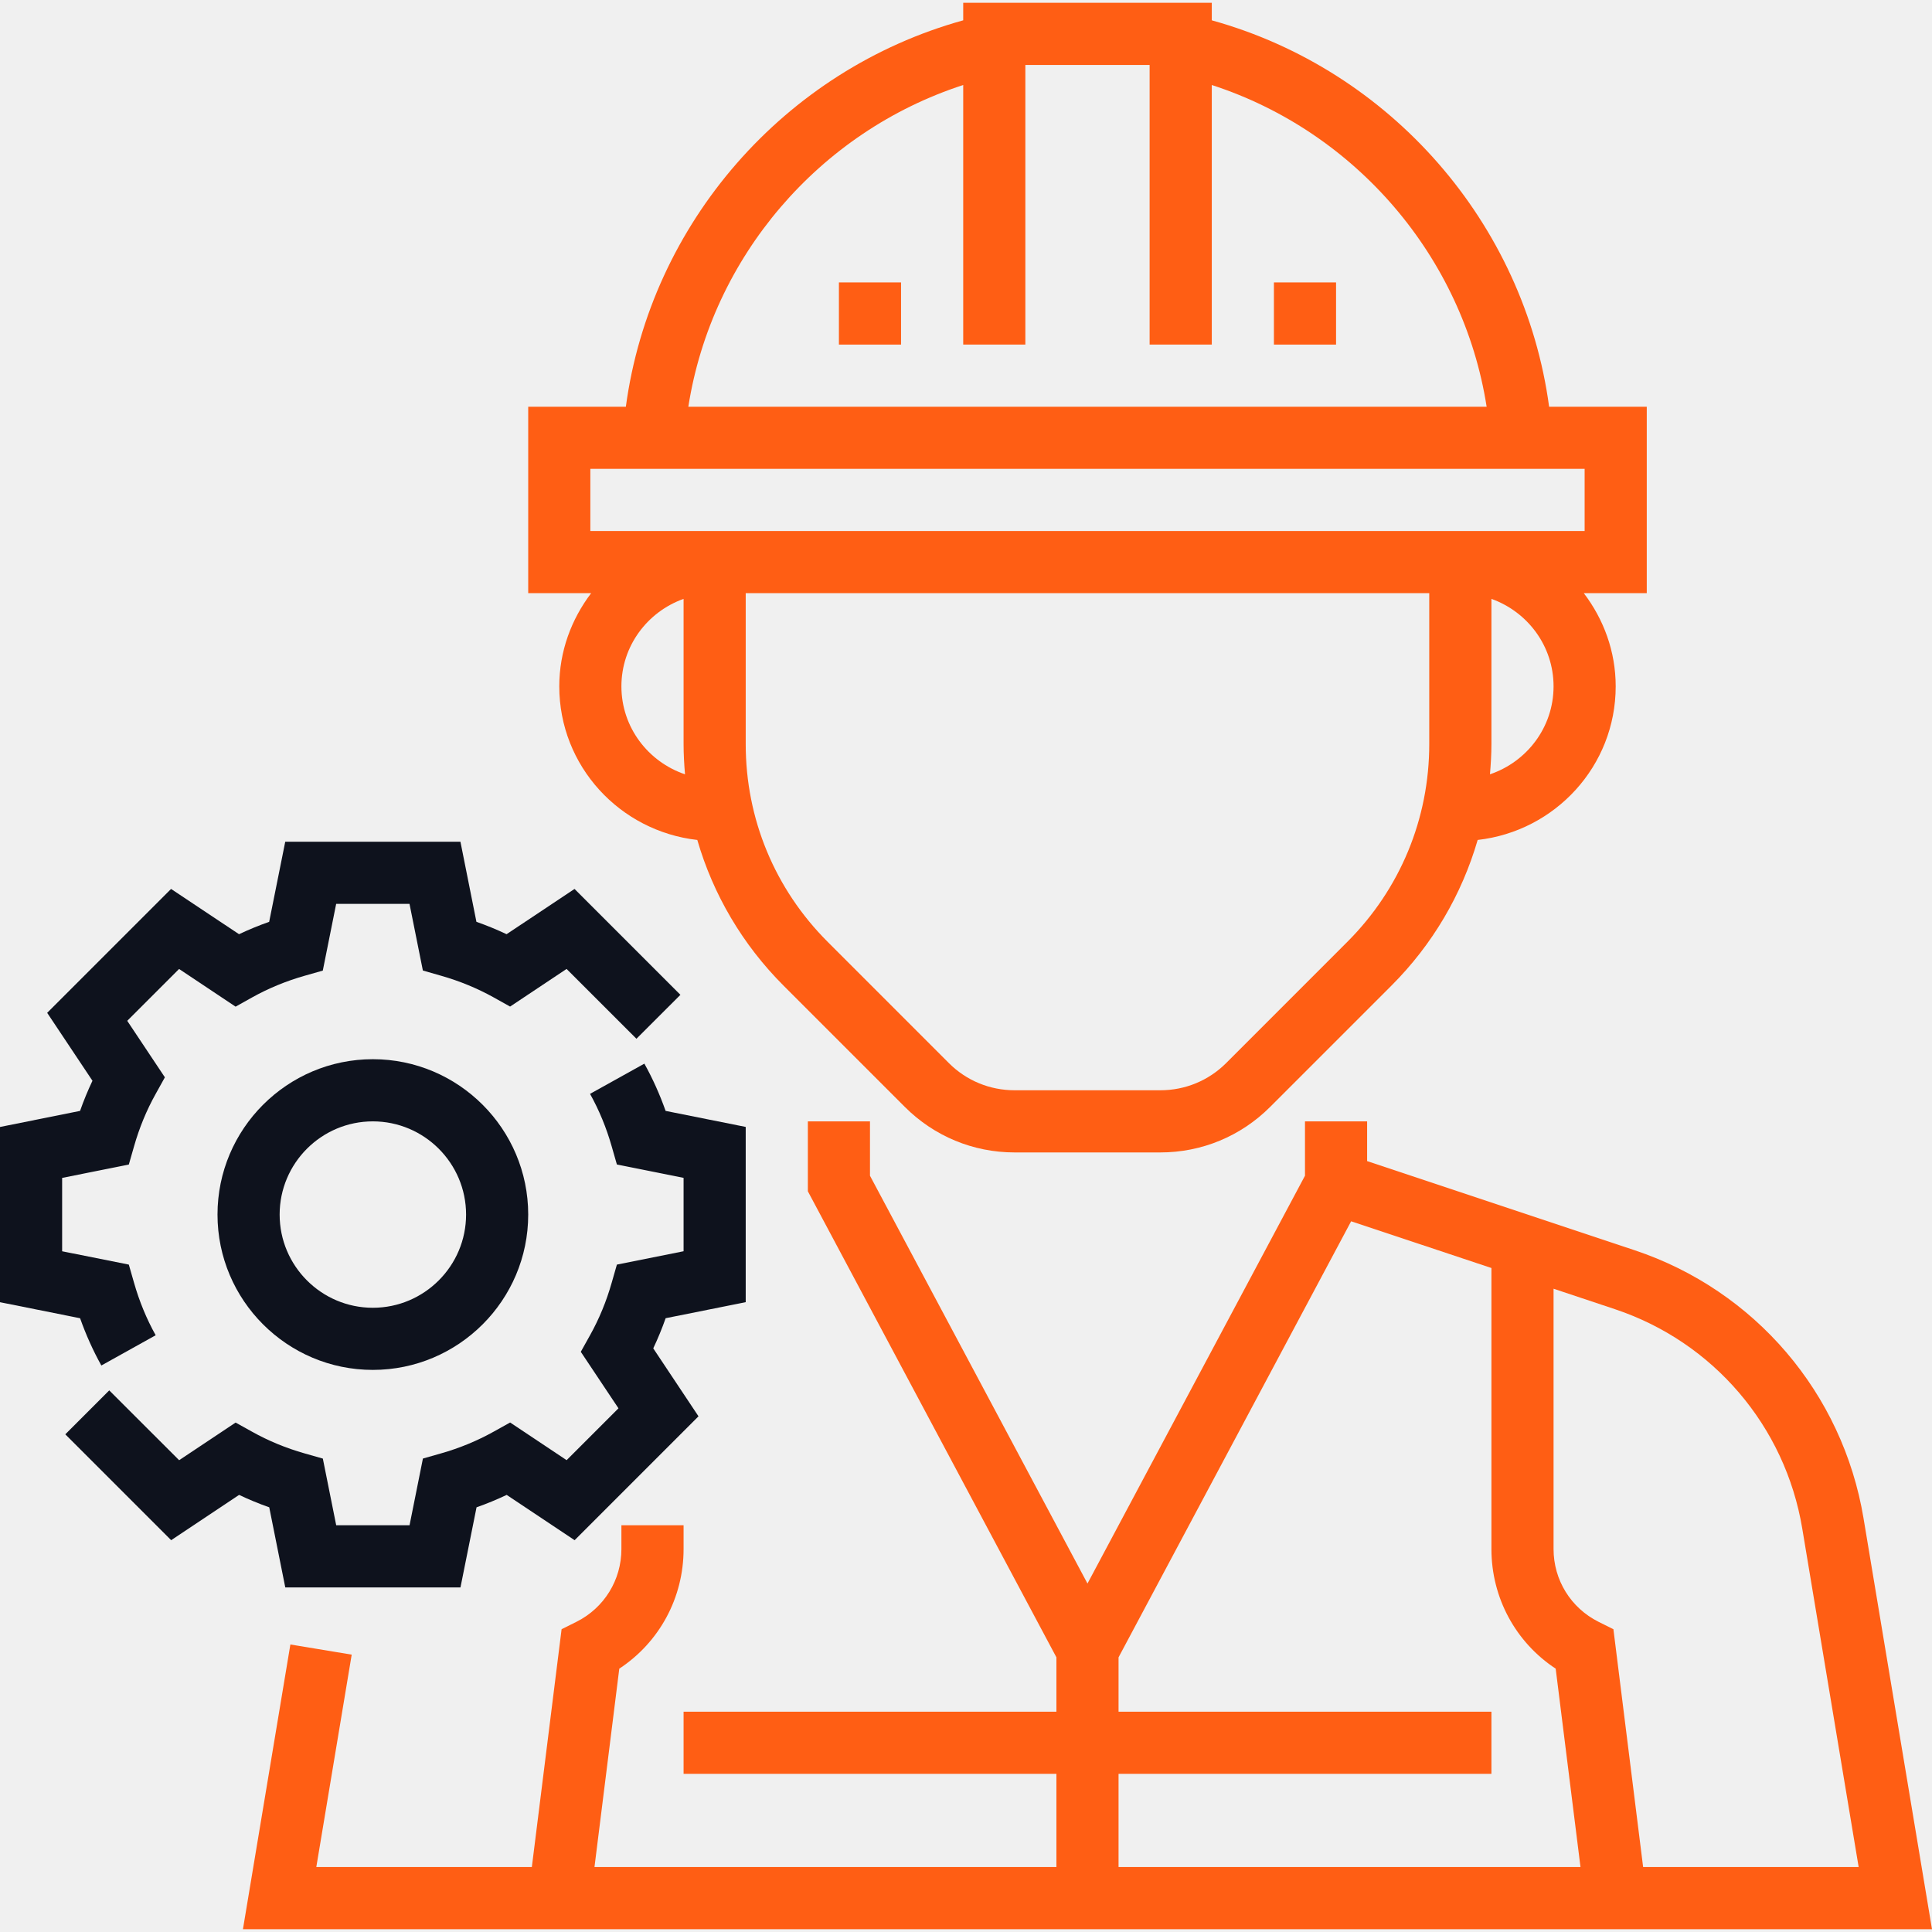
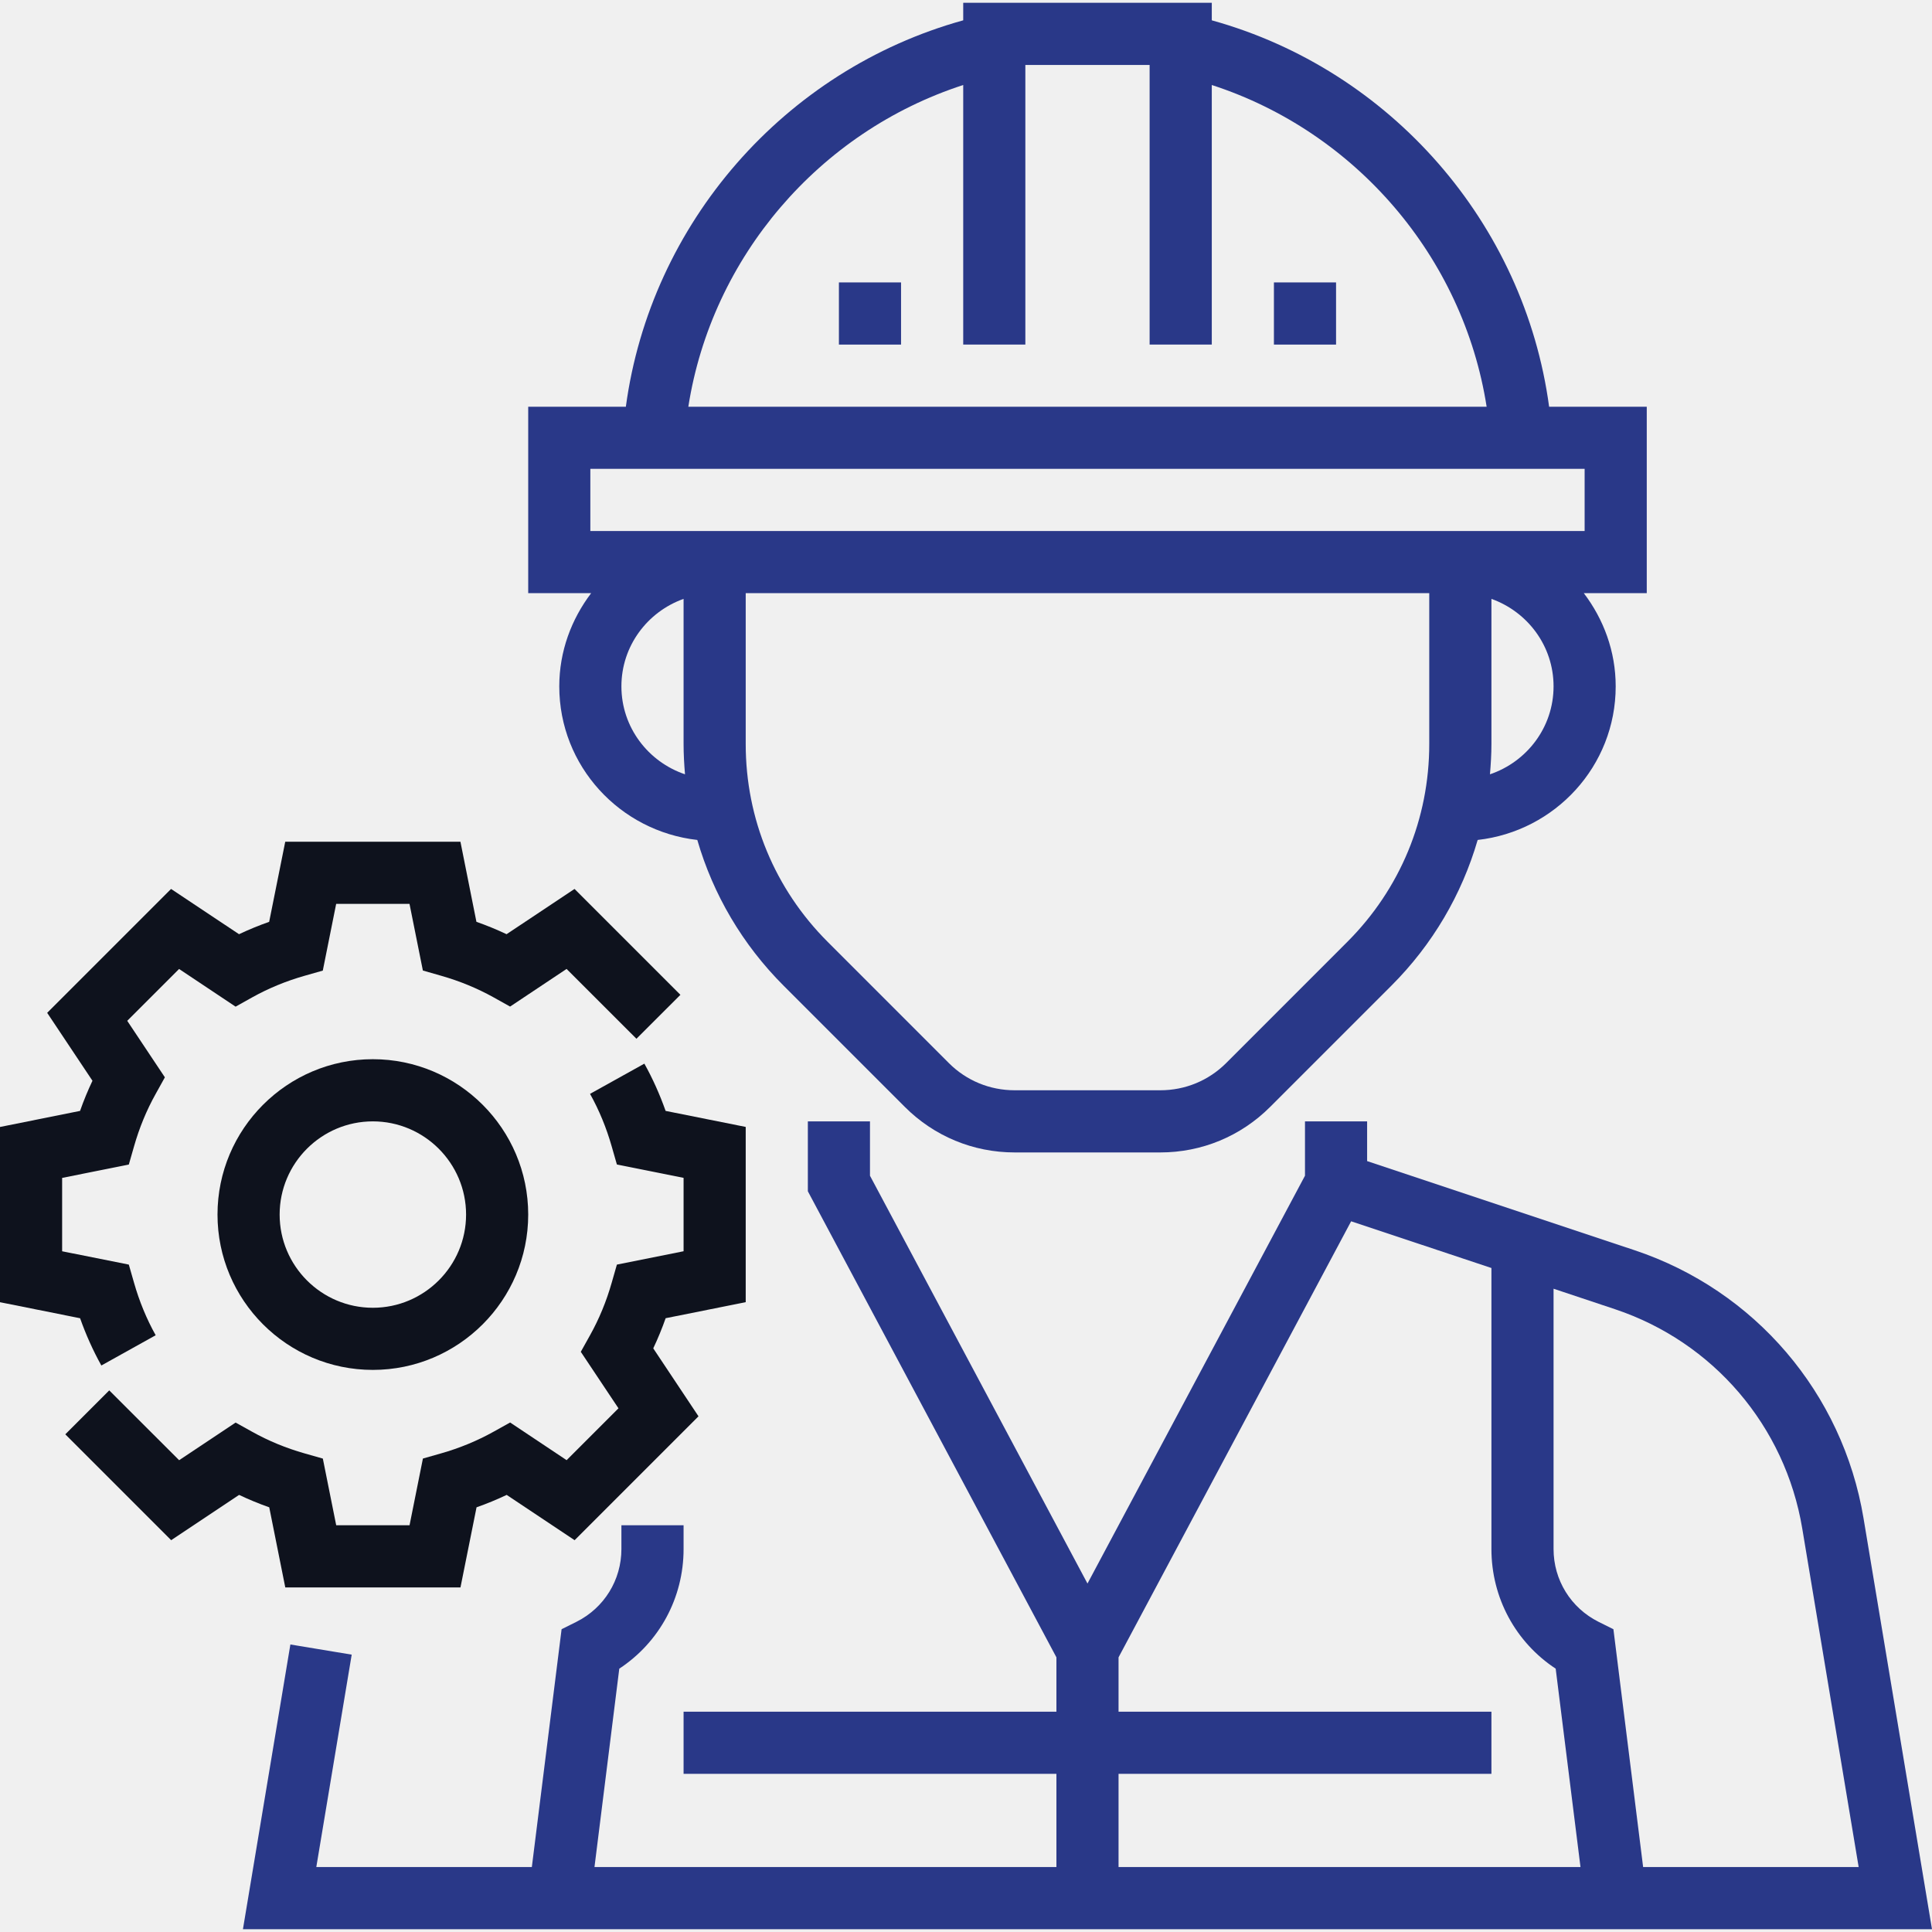
<svg xmlns="http://www.w3.org/2000/svg" width="50" height="50" viewBox="0 0 50 50" fill="none">
  <g clip-path="url(#clip0_16_354)">
-     <path d="M48.228 39.292C47.688 36.053 45.416 33.394 42.301 32.355L35.381 30.049V29.021H33.773V30.427L28.144 40.982L22.515 30.428V29.021H20.907V30.83L27.34 42.892V44.299H17.691V45.907H27.34V48.319H15.385L16.027 43.185C17.063 42.503 17.691 41.353 17.691 40.089V39.474H16.082V40.089C16.082 40.891 15.636 41.613 14.919 41.972L14.534 42.164L13.764 48.319H8.186L9.102 42.822L7.515 42.559L6.287 49.928H50L48.228 39.292ZM28.948 48.319V45.907H38.598V44.299H28.948V42.892L34.967 31.607L38.598 32.816V40.088C38.598 41.352 39.225 42.502 40.261 43.185L40.903 48.319H28.948ZM42.524 48.319L41.755 42.164L41.369 41.972C40.652 41.612 40.206 40.891 40.206 40.089V33.352L41.792 33.881C44.341 34.731 46.2 36.907 46.642 39.557L48.102 48.319H42.524Z" fill="#FF5E14" />
-     <path d="M14.474 17.763C14.474 19.826 16.042 21.512 18.046 21.738C18.456 23.15 19.214 24.444 20.281 25.511L23.417 28.647C24.176 29.406 25.186 29.825 26.26 29.825H30.028C31.102 29.825 32.112 29.406 32.871 28.647L36.007 25.511C37.075 24.444 37.831 23.15 38.242 21.738C40.246 21.512 41.814 19.826 41.814 17.763C41.814 16.854 41.5 16.024 40.989 15.351H42.618V10.526H40.091C39.452 5.779 35.987 1.808 31.361 0.526V0.072H24.928V0.526C20.302 1.808 16.837 5.779 16.197 10.526H13.67V15.351H15.299C14.789 16.024 14.474 16.854 14.474 17.763ZM16.082 17.763C16.082 16.716 16.757 15.832 17.691 15.499V19.256C17.691 19.519 17.706 19.78 17.728 20.039C16.776 19.717 16.082 18.824 16.082 17.763ZM36.989 19.256C36.989 21.19 36.236 23.007 34.87 24.374L31.735 27.51C31.279 27.966 30.673 28.216 30.028 28.216H26.26C25.615 28.216 25.009 27.966 24.554 27.51L21.419 24.374C20.052 23.007 19.299 21.19 19.299 19.257V15.351H36.989V19.256ZM38.56 20.039C38.582 19.78 38.598 19.52 38.598 19.256V15.499C39.531 15.832 40.206 16.716 40.206 17.763C40.206 18.824 39.513 19.717 38.56 20.039ZM24.928 2.2V8.918H26.536V1.681H29.752V8.918H31.361V2.2C35.087 3.409 37.869 6.654 38.474 10.526H17.814C18.42 6.653 21.201 3.409 24.928 2.2ZM15.278 13.742V12.134H41.01V13.742H15.278Z" fill="#FF5E14" />
-     <path d="M34.577 7.309H32.969V8.918H34.577V7.309Z" fill="#FF5E14" />
-     <path d="M23.319 7.309H21.711V8.918H23.319V7.309Z" fill="#FF5E14" />
+     <path d="M48.228 39.292C47.688 36.053 45.416 33.394 42.301 32.355L35.381 30.049V29.021H33.773V30.427L28.144 40.982L22.515 30.428V29.021H20.907V30.83L27.34 42.892V44.299H17.691V45.907H27.34V48.319H15.385L16.027 43.185C17.063 42.503 17.691 41.353 17.691 40.089V39.474H16.082V40.089C16.082 40.891 15.636 41.613 14.919 41.972L14.534 42.164L13.764 48.319H8.186L9.102 42.822L7.515 42.559L6.287 49.928H50L48.228 39.292ZM28.948 48.319V45.907H38.598V44.299H28.948V42.892L34.967 31.607L38.598 32.816V40.088C38.598 41.352 39.225 42.502 40.261 43.185L40.903 48.319H28.948ZM42.524 48.319L41.755 42.164L41.369 41.972C40.652 41.612 40.206 40.891 40.206 40.089V33.352L41.792 33.881C44.341 34.731 46.2 36.907 46.642 39.557L48.102 48.319H42.524Z" fill="#293888" />
+     <path d="M14.474 17.763C14.474 19.826 16.042 21.512 18.046 21.738C18.456 23.15 19.214 24.444 20.281 25.511L23.417 28.647C24.176 29.406 25.186 29.825 26.26 29.825H30.028C31.102 29.825 32.112 29.406 32.871 28.647L36.007 25.511C37.075 24.444 37.831 23.15 38.242 21.738C40.246 21.512 41.814 19.826 41.814 17.763C41.814 16.854 41.5 16.024 40.989 15.351H42.618V10.526H40.091C39.452 5.779 35.987 1.808 31.361 0.526V0.072H24.928V0.526C20.302 1.808 16.837 5.779 16.197 10.526H13.67V15.351H15.299C14.789 16.024 14.474 16.854 14.474 17.763ZM16.082 17.763C16.082 16.716 16.757 15.832 17.691 15.499V19.256C17.691 19.519 17.706 19.78 17.728 20.039C16.776 19.717 16.082 18.824 16.082 17.763ZM36.989 19.256C36.989 21.19 36.236 23.007 34.87 24.374L31.735 27.51C31.279 27.966 30.673 28.216 30.028 28.216H26.26C25.615 28.216 25.009 27.966 24.554 27.51L21.419 24.374C20.052 23.007 19.299 21.19 19.299 19.257V15.351H36.989V19.256ZM38.56 20.039C38.582 19.78 38.598 19.52 38.598 19.256V15.499C39.531 15.832 40.206 16.716 40.206 17.763C40.206 18.824 39.513 19.717 38.56 20.039ZM24.928 2.2V8.918H26.536V1.681H29.752V8.918H31.361V2.2C35.087 3.409 37.869 6.654 38.474 10.526H17.814C18.42 6.653 21.201 3.409 24.928 2.2ZM15.278 13.742V12.134H41.01V13.742H15.278Z" fill="#293888" />
+     <path d="M34.577 7.309H32.969V8.918H34.577V7.309Z" fill="#293888" />
+     <path d="M23.319 7.309H21.711V8.918H23.319V7.309Z" fill="#293888" />
    <path d="M7.383 41.082H11.917L12.333 39.009C12.599 38.916 12.859 38.808 13.113 38.688L14.871 39.86L18.077 36.654L16.906 34.895C17.026 34.643 17.133 34.382 17.227 34.115L19.299 33.7V29.165L17.226 28.75C17.075 28.324 16.892 27.914 16.676 27.527L15.27 28.309C15.506 28.731 15.694 29.189 15.83 29.666L15.965 30.137L17.691 30.483V32.382L15.965 32.728L15.83 33.199C15.694 33.677 15.506 34.134 15.27 34.556L15.031 34.985L16.006 36.447L14.664 37.789L13.202 36.814L12.773 37.053C12.351 37.288 11.894 37.477 11.416 37.613L10.945 37.747L10.599 39.474H8.701L8.355 37.748L7.884 37.614C7.405 37.478 6.948 37.29 6.526 37.054L6.098 36.816L4.636 37.79L2.827 35.983L1.69 37.12L4.43 39.86L6.188 38.688C6.441 38.808 6.702 38.916 6.968 39.009L7.383 41.082Z" fill="#0E121D" />
    <path d="M2.623 35.339L4.029 34.556C3.793 34.134 3.605 33.676 3.469 33.199L3.334 32.728L1.608 32.383V30.484L3.334 30.138L3.469 29.667C3.605 29.189 3.793 28.732 4.029 28.31L4.267 27.881L3.293 26.419L4.635 25.077L6.097 26.052L6.525 25.813C6.948 25.577 7.405 25.389 7.883 25.253L8.354 25.119L8.7 23.392H10.598L10.944 25.117L11.415 25.252C11.894 25.388 12.35 25.576 12.773 25.811L13.201 26.05L14.663 25.076L16.471 26.883L17.609 25.746L14.869 23.006L13.11 24.177C12.858 24.058 12.597 23.95 12.33 23.857L11.916 21.784H7.382L6.966 23.857C6.7 23.95 6.439 24.058 6.186 24.177L4.427 23.006L1.221 26.212L2.393 27.97C2.273 28.223 2.165 28.484 2.072 28.75L0 29.166V33.701L2.073 34.116C2.223 34.541 2.407 34.951 2.623 35.339Z" fill="#0E121D" />
    <path d="M9.649 27.412C7.432 27.412 5.629 29.216 5.629 31.433C5.629 33.65 7.432 35.453 9.649 35.453C11.866 35.453 13.67 33.65 13.67 31.433C13.67 29.216 11.866 27.412 9.649 27.412ZM9.649 33.845C8.319 33.845 7.237 32.763 7.237 31.433C7.237 30.103 8.319 29.021 9.649 29.021C10.979 29.021 12.062 30.103 12.062 31.433C12.062 32.763 10.979 33.845 9.649 33.845Z" fill="#0E121D" />
  </g>
  <defs>
    <clipPath id="clip0_16_354">
      <rect width="50" height="50" fill="white" />
    </clipPath>
  </defs>
</svg>
